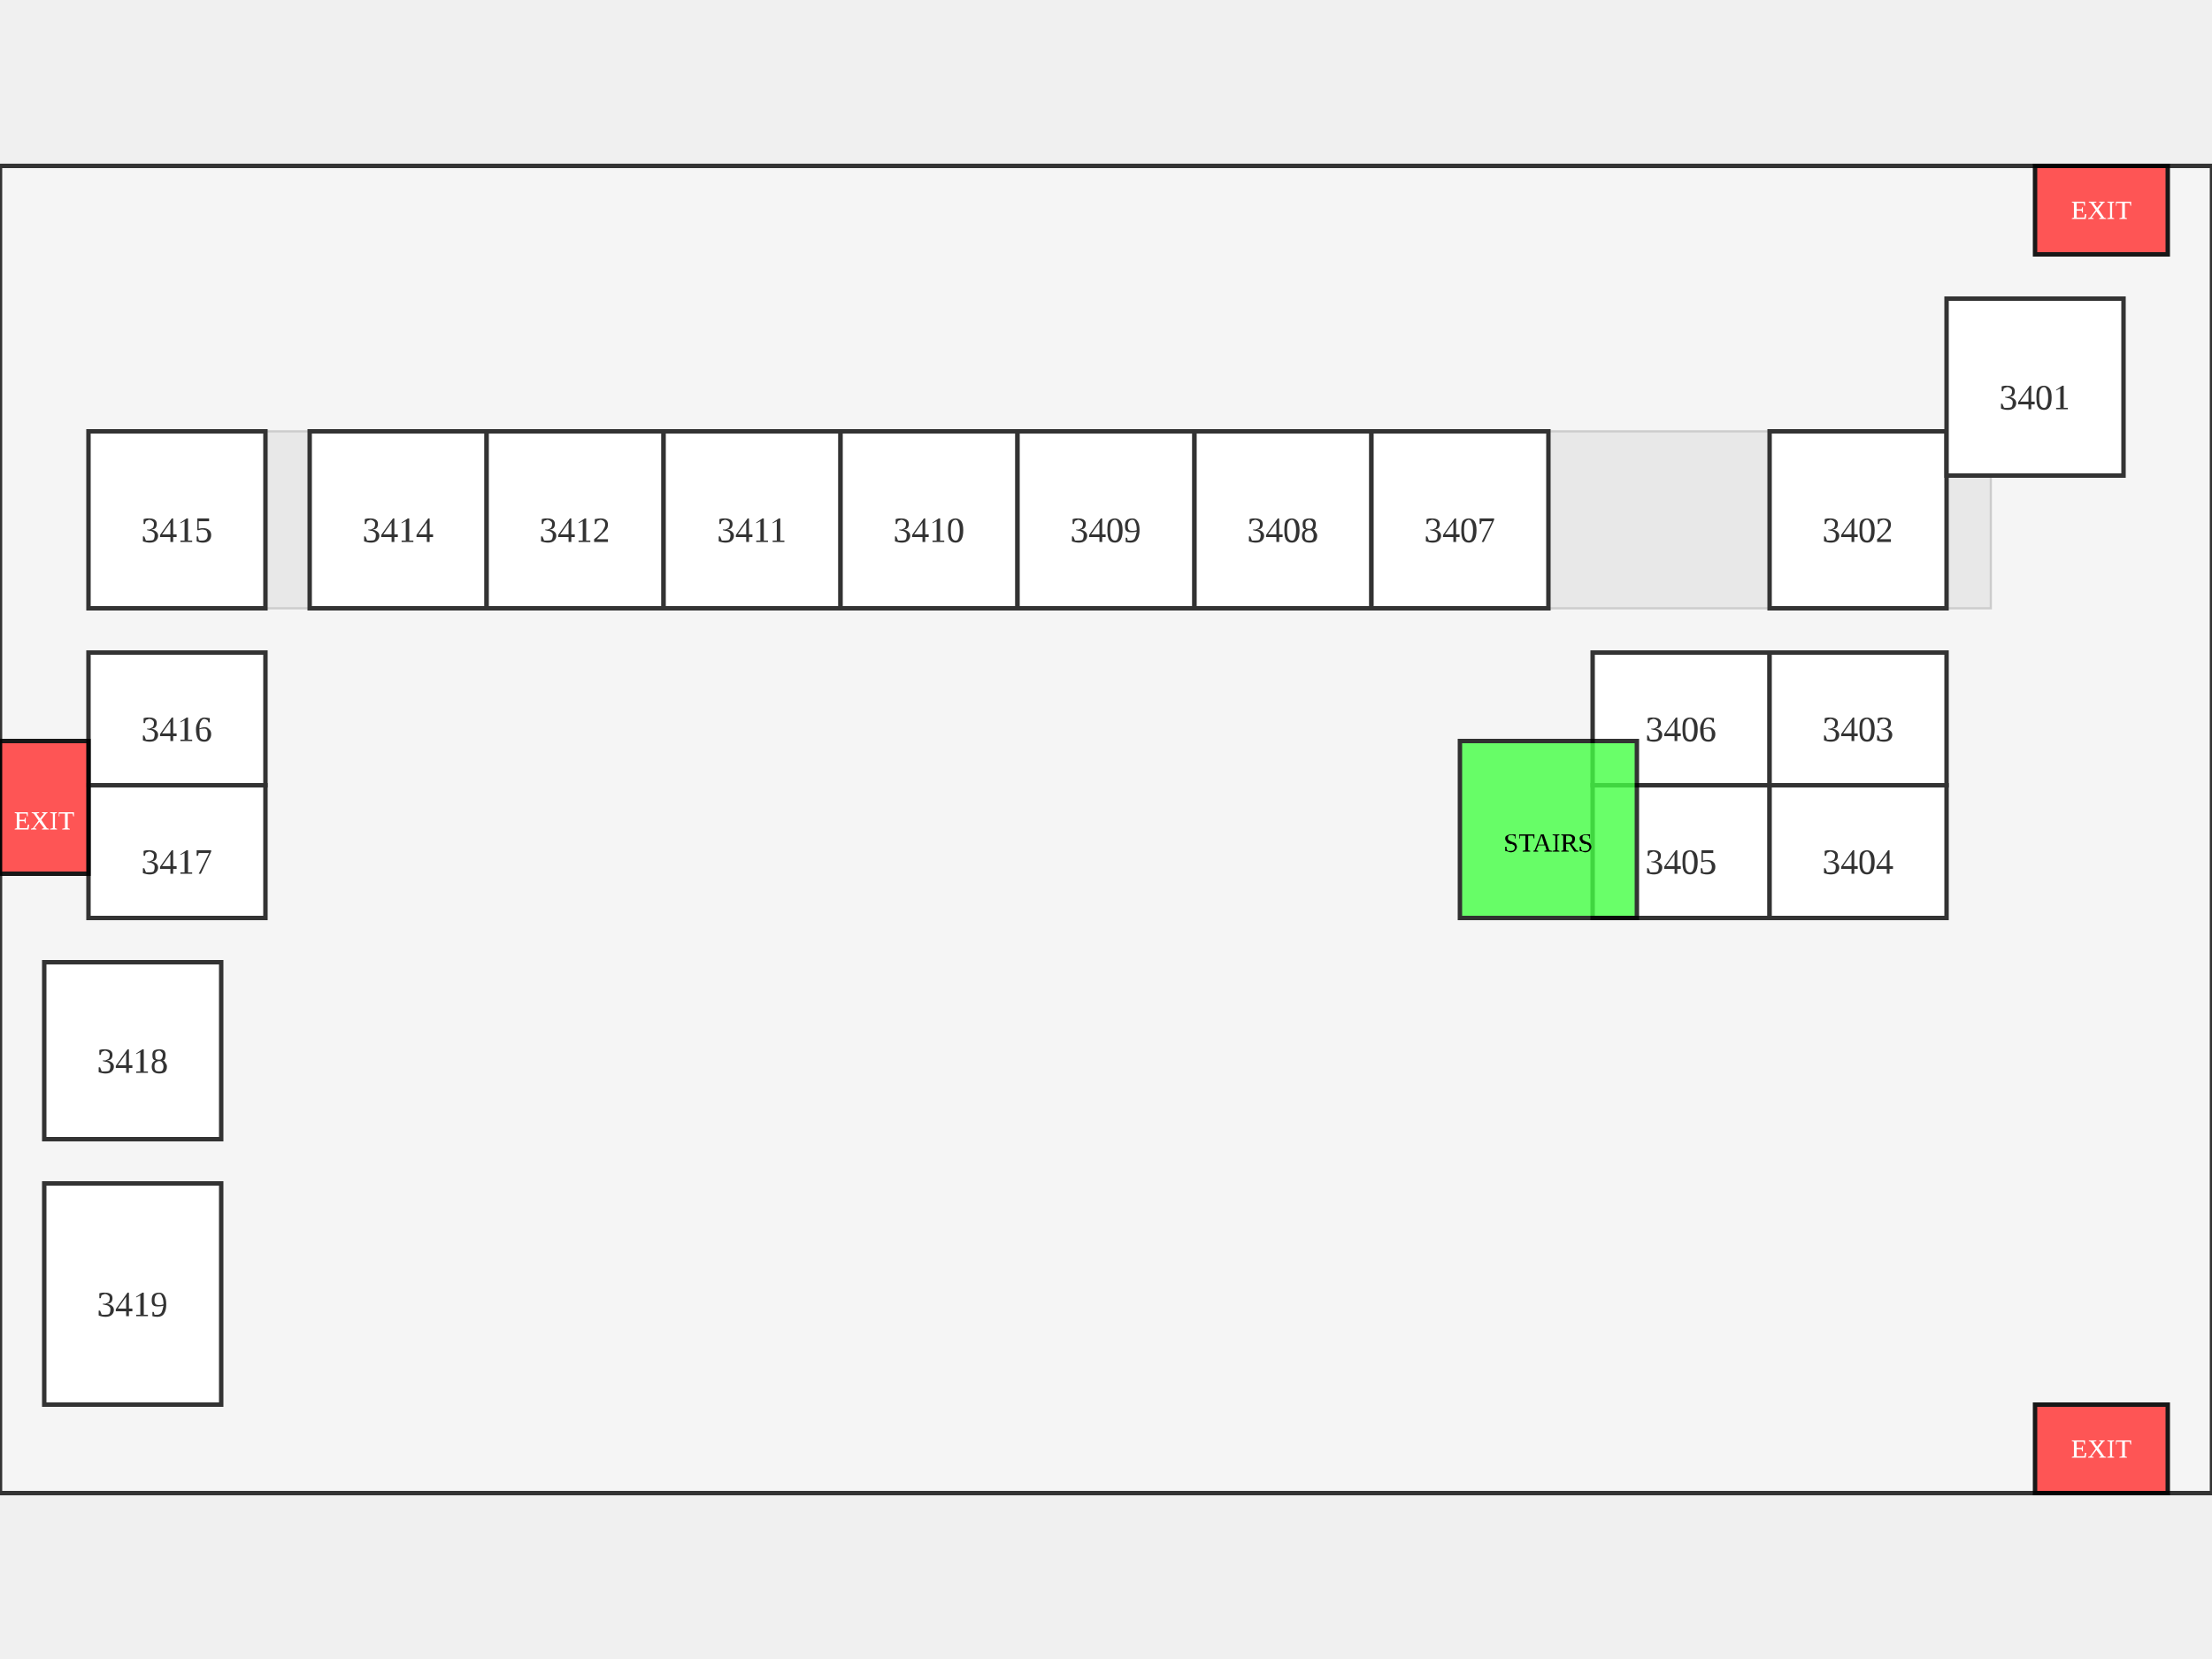
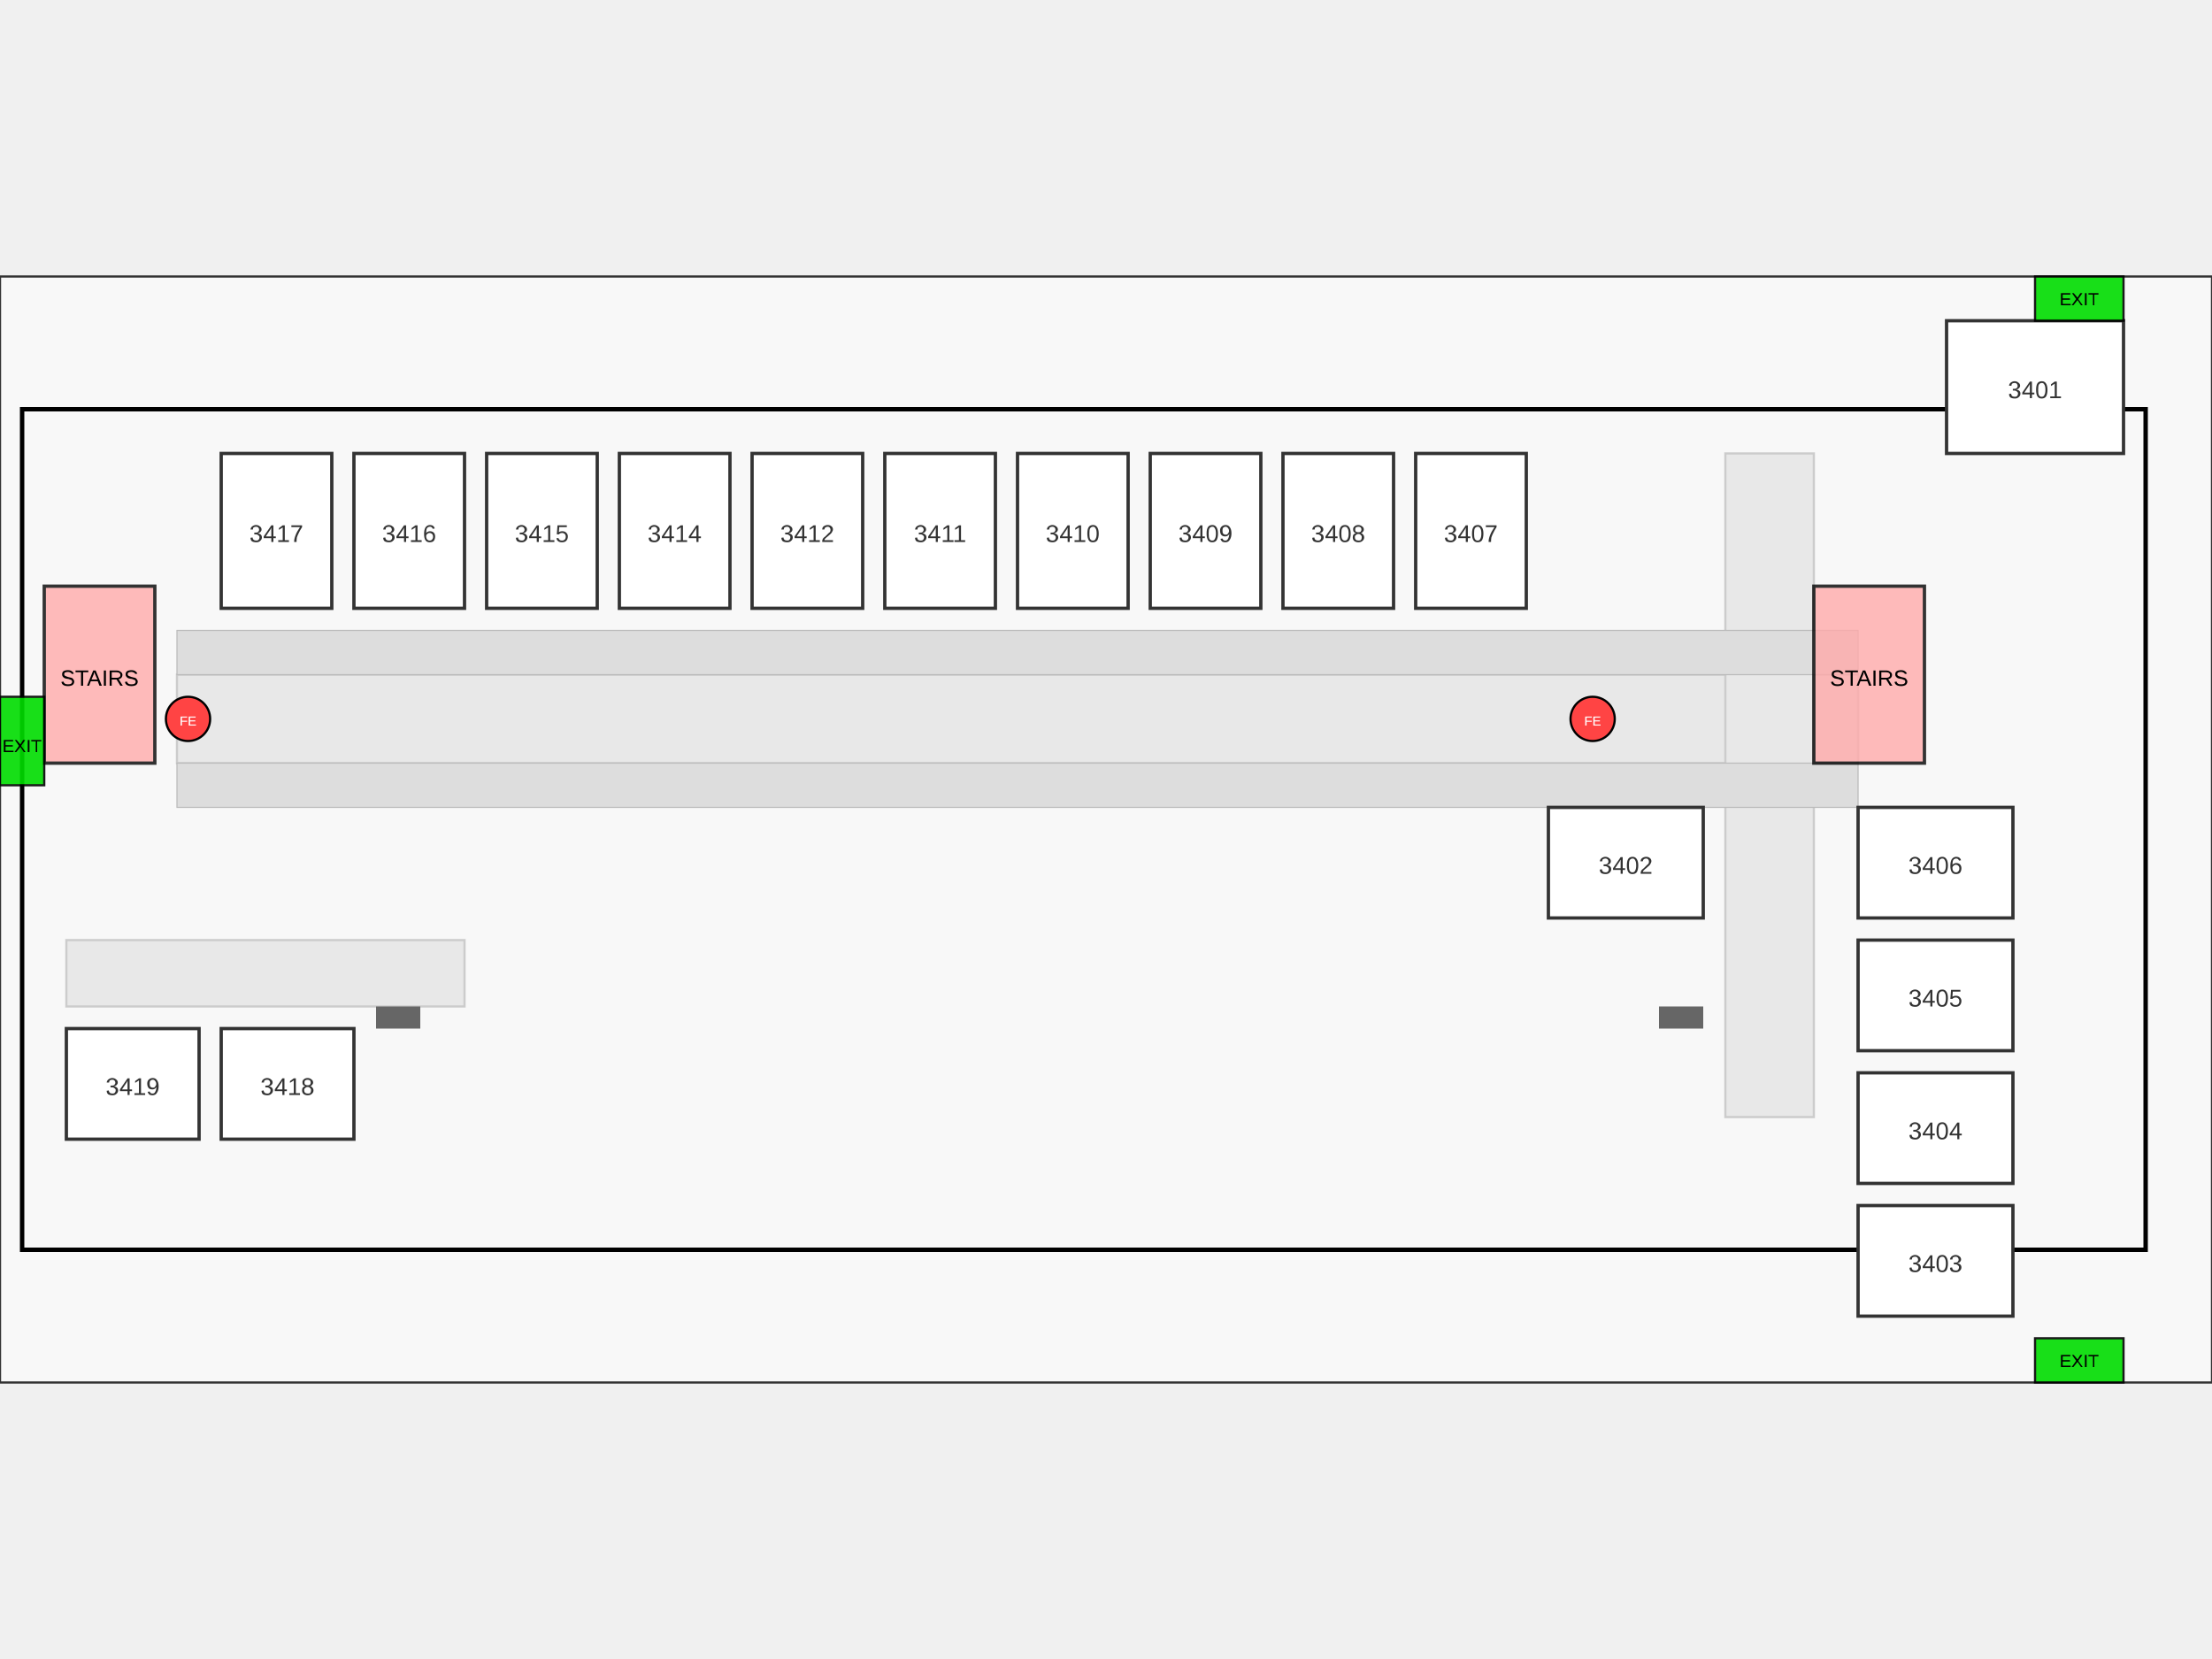
- <svg xmlns="http://www.w3.org/2000/svg" width="800" height="600" viewBox="0 0 50 30">
-   <rect width="50" height="30" fill="#f5f5f5" stroke="#333" stroke-width="0.1" />
-   <rect x="3" y="6" width="42" height="4" fill="#e8e8e8" stroke="#ccc" stroke-width="0.05" />
-   <rect id="room-3419" x="1" y="23" width="4" height="5" fill="#fff" stroke="#333" stroke-width="0.1" class="room" />
-   <text x="3" y="26" font-size="0.8" text-anchor="middle" fill="#333">3419</text>
-   <rect id="room-3418" x="1" y="18" width="4" height="4" fill="#fff" stroke="#333" stroke-width="0.1" class="room" />
-   <text x="3" y="20.5" font-size="0.8" text-anchor="middle" fill="#333">3418</text>
-   <rect id="room-3417" x="2" y="14" width="4" height="3" fill="#fff" stroke="#333" stroke-width="0.1" class="room" />
-   <text x="4" y="16" font-size="0.8" text-anchor="middle" fill="#333">3417</text>
-   <rect id="room-3416" x="2" y="11" width="4" height="3" fill="#fff" stroke="#333" stroke-width="0.1" class="room" />
-   <text x="4" y="13" font-size="0.8" text-anchor="middle" fill="#333">3416</text>
-   <rect id="room-3415" x="2" y="6" width="4" height="4" fill="#fff" stroke="#333" stroke-width="0.1" class="room" />
-   <text x="4" y="8.5" font-size="0.8" text-anchor="middle" fill="#333">3415</text>
-   <rect id="room-3414" x="7" y="6" width="4" height="4" fill="#fff" stroke="#333" stroke-width="0.1" class="room" />
-   <text x="9" y="8.5" font-size="0.8" text-anchor="middle" fill="#333">3414</text>
-   <rect id="room-3412" x="11" y="6" width="4" height="4" fill="#fff" stroke="#333" stroke-width="0.1" class="room" />
-   <text x="13" y="8.5" font-size="0.8" text-anchor="middle" fill="#333">3412</text>
-   <rect id="room-3411" x="15" y="6" width="4" height="4" fill="#fff" stroke="#333" stroke-width="0.1" class="room" />
-   <text x="17" y="8.5" font-size="0.8" text-anchor="middle" fill="#333">3411</text>
-   <rect id="room-3410" x="19" y="6" width="4" height="4" fill="#fff" stroke="#333" stroke-width="0.1" class="room" />
-   <text x="21" y="8.5" font-size="0.8" text-anchor="middle" fill="#333">3410</text>
-   <rect id="room-3409" x="23" y="6" width="4" height="4" fill="#fff" stroke="#333" stroke-width="0.1" class="room" />
-   <text x="25" y="8.5" font-size="0.8" text-anchor="middle" fill="#333">3409</text>
-   <rect id="room-3408" x="27" y="6" width="4" height="4" fill="#fff" stroke="#333" stroke-width="0.1" class="room" />
-   <text x="29" y="8.5" font-size="0.8" text-anchor="middle" fill="#333">3408</text>
-   <rect id="room-3407" x="31" y="6" width="4" height="4" fill="#fff" stroke="#333" stroke-width="0.1" class="room" />
-   <text x="33" y="8.5" font-size="0.8" text-anchor="middle" fill="#333">3407</text>
-   <rect id="room-3406" x="36" y="11" width="4" height="3" fill="#fff" stroke="#333" stroke-width="0.1" class="room" />
-   <text x="38" y="13" font-size="0.8" text-anchor="middle" fill="#333">3406</text>
-   <rect id="room-3405" x="36" y="14" width="4" height="3" fill="#fff" stroke="#333" stroke-width="0.1" class="room" />
-   <text x="38" y="16" font-size="0.8" text-anchor="middle" fill="#333">3405</text>
-   <rect id="room-3404" x="40" y="14" width="4" height="3" fill="#fff" stroke="#333" stroke-width="0.1" class="room" />
-   <text x="42" y="16" font-size="0.8" text-anchor="middle" fill="#333">3404</text>
-   <rect id="room-3403" x="40" y="11" width="4" height="3" fill="#fff" stroke="#333" stroke-width="0.1" class="room" />
-   <text x="42" y="13" font-size="0.8" text-anchor="middle" fill="#333">3403</text>
-   <rect id="room-3402" x="40" y="6" width="4" height="4" fill="#fff" stroke="#333" stroke-width="0.1" class="room" />
-   <text x="42" y="8.5" font-size="0.8" text-anchor="middle" fill="#333">3402</text>
-   <rect id="room-3401" x="44" y="3" width="4" height="4" fill="#fff" stroke="#333" stroke-width="0.1" class="room" />
-   <text x="46" y="5.5" font-size="0.8" text-anchor="middle" fill="#333">3401</text>
-   <rect id="exit-north" x="46" y="0" width="3" height="2" fill="#ff4444" stroke="#000" stroke-width="0.1" class="exit" />
-   <text x="47.5" y="1.2" font-size="0.6" text-anchor="middle" fill="#fff">EXIT</text>
-   <rect id="exit-south" x="46" y="28" width="3" height="2" fill="#ff4444" stroke="#000" stroke-width="0.1" class="exit" />
-   <text x="47.5" y="29.2" font-size="0.6" text-anchor="middle" fill="#fff">EXIT</text>
-   <rect id="exit-west" x="0" y="13" width="2" height="3" fill="#ff4444" stroke="#000" stroke-width="0.1" class="exit" />
-   <text x="1" y="15" font-size="0.6" text-anchor="middle" fill="#fff">EXIT</text>
-   <rect id="stair-main" x="33" y="13" width="4" height="4" fill="#44ff44" stroke="#000" stroke-width="0.1" class="stair" />
-   <text x="35" y="15.5" font-size="0.6" text-anchor="middle" fill="#000">STAIRS</text>
+ <svg xmlns="http://www.w3.org/2000/svg" width="800" height="600" viewBox="0 0 100 50">
+   <rect width="100" height="50" fill="#f8f8f8" stroke="#333" stroke-width="0.1" />
+   <rect x="1" y="6" width="96" height="38" fill="none" stroke="#000" stroke-width="0.2" />
+   <rect x="8" y="18" width="76" height="4" fill="#e8e8e8" stroke="#ccc" stroke-width="0.1" />
+   <rect x="78" y="8" width="4" height="30" fill="#e8e8e8" stroke="#ccc" stroke-width="0.1" />
+   <rect x="3" y="30" width="18" height="3" fill="#e8e8e8" stroke="#ccc" stroke-width="0.1" />
+   <rect x="8" y="16" width="76" height="2" fill="#ddd" stroke="#bbb" stroke-width="0.05" />
+   <rect x="8" y="22" width="76" height="2" fill="#ddd" stroke="#bbb" stroke-width="0.05" />
+   <rect id="stair-left" x="2" y="14" width="5" height="8" fill="#ffaaaa" stroke="#000" stroke-width="0.15" class="stair" />
+   <text x="4.5" y="18.5" font-size="1" text-anchor="middle" fill="#000">STAIRS</text>
+   <rect id="stair-right" x="82" y="14" width="5" height="8" fill="#ffaaaa" stroke="#000" stroke-width="0.15" class="stair" />
+   <text x="84.5" y="18.5" font-size="1" text-anchor="middle" fill="#000">STAIRS</text>
+   <rect id="room-3419" x="3" y="34" width="6" height="5" fill="#fff" stroke="#333" stroke-width="0.15" class="room" />
+   <text x="6" y="37" font-size="1.1" text-anchor="middle" fill="#333">3419</text>
+   <rect id="room-3418" x="10" y="34" width="6" height="5" fill="#fff" stroke="#333" stroke-width="0.15" class="room" />
+   <text x="13" y="37" font-size="1.1" text-anchor="middle" fill="#333">3418</text>
+   <rect id="room-3417" x="10" y="8" width="5" height="7" fill="#fff" stroke="#333" stroke-width="0.15" class="room" />
+   <text x="12.5" y="12" font-size="1.1" text-anchor="middle" fill="#333">3417</text>
+   <rect id="room-3416" x="16" y="8" width="5" height="7" fill="#fff" stroke="#333" stroke-width="0.15" class="room" />
+   <text x="18.5" y="12" font-size="1.1" text-anchor="middle" fill="#333">3416</text>
+   <rect id="room-3415" x="22" y="8" width="5" height="7" fill="#fff" stroke="#333" stroke-width="0.15" class="room" />
+   <text x="24.5" y="12" font-size="1.1" text-anchor="middle" fill="#333">3415</text>
+   <rect id="room-3414" x="28" y="8" width="5" height="7" fill="#fff" stroke="#333" stroke-width="0.15" class="room" />
+   <text x="30.5" y="12" font-size="1.1" text-anchor="middle" fill="#333">3414</text>
+   <rect id="room-3412" x="34" y="8" width="5" height="7" fill="#fff" stroke="#333" stroke-width="0.15" class="room" />
+   <text x="36.5" y="12" font-size="1.1" text-anchor="middle" fill="#333">3412</text>
+   <rect id="room-3411" x="40" y="8" width="5" height="7" fill="#fff" stroke="#333" stroke-width="0.15" class="room" />
+   <text x="42.5" y="12" font-size="1.1" text-anchor="middle" fill="#333">3411</text>
+   <rect id="room-3410" x="46" y="8" width="5" height="7" fill="#fff" stroke="#333" stroke-width="0.15" class="room" />
+   <text x="48.5" y="12" font-size="1.1" text-anchor="middle" fill="#333">3410</text>
+   <rect id="room-3409" x="52" y="8" width="5" height="7" fill="#fff" stroke="#333" stroke-width="0.15" class="room" />
+   <text x="54.5" y="12" font-size="1.1" text-anchor="middle" fill="#333">3409</text>
+   <rect id="room-3408" x="58" y="8" width="5" height="7" fill="#fff" stroke="#333" stroke-width="0.15" class="room" />
+   <text x="60.5" y="12" font-size="1.1" text-anchor="middle" fill="#333">3408</text>
+   <rect id="room-3407" x="64" y="8" width="5" height="7" fill="#fff" stroke="#333" stroke-width="0.15" class="room" />
+   <text x="66.5" y="12" font-size="1.1" text-anchor="middle" fill="#333">3407</text>
+   <rect id="room-3406" x="84" y="24" width="7" height="5" fill="#fff" stroke="#333" stroke-width="0.15" class="room" />
+   <text x="87.5" y="27" font-size="1.1" text-anchor="middle" fill="#333">3406</text>
+   <rect id="room-3405" x="84" y="30" width="7" height="5" fill="#fff" stroke="#333" stroke-width="0.15" class="room" />
+   <text x="87.5" y="33" font-size="1.1" text-anchor="middle" fill="#333">3405</text>
+   <rect id="room-3404" x="84" y="36" width="7" height="5" fill="#fff" stroke="#333" stroke-width="0.15" class="room" />
+   <text x="87.5" y="39" font-size="1.1" text-anchor="middle" fill="#333">3404</text>
+   <rect id="room-3403" x="84" y="42" width="7" height="5" fill="#fff" stroke="#333" stroke-width="0.15" class="room" />
+   <text x="87.5" y="45" font-size="1.1" text-anchor="middle" fill="#333">3403</text>
+   <rect id="room-3402" x="70" y="24" width="7" height="5" fill="#fff" stroke="#333" stroke-width="0.15" class="room" />
+   <text x="73.5" y="27" font-size="1.1" text-anchor="middle" fill="#333">3402</text>
+   <rect id="room-3401" x="88" y="2" width="8" height="6" fill="#fff" stroke="#333" stroke-width="0.15" class="room" />
+   <text x="92" y="5.5" font-size="1.1" text-anchor="middle" fill="#333">3401</text>
+   <rect id="exit-north" x="92" y="0" width="4" height="2" fill="#00dd00" stroke="#000" stroke-width="0.1" class="exit" />
+   <text x="94" y="1.3" font-size="0.8" text-anchor="middle" fill="#000">EXIT</text>
+   <rect id="exit-south" x="92" y="48" width="4" height="2" fill="#00dd00" stroke="#000" stroke-width="0.1" class="exit" />
+   <text x="94" y="49.3" font-size="0.8" text-anchor="middle" fill="#000">EXIT</text>
+   <rect id="exit-west" x="0" y="19" width="2" height="4" fill="#00dd00" stroke="#000" stroke-width="0.1" class="exit" />
+   <text x="1" y="21.5" font-size="0.8" text-anchor="middle" fill="#000">EXIT</text>
+   <circle cx="8.5" cy="20" r="1" fill="#ff4444" stroke="#000" stroke-width="0.1" />
+   <text x="8.5" y="20.3" font-size="0.6" text-anchor="middle" fill="#fff">FE</text>
+   <circle cx="72" cy="20" r="1" fill="#ff4444" stroke="#000" stroke-width="0.1" />
+   <text x="72" y="20.3" font-size="0.6" text-anchor="middle" fill="#fff">FE</text>
+   <rect x="17" y="33" width="2" height="1" fill="#666" />
+   <rect x="75" y="33" width="2" height="1" fill="#666" />
  <style>
    .room:hover { fill: #e3f2fd; cursor: pointer; }
-     .exit { opacity: 0.9; }
+     .exit { opacity: 0.9; animation: pulse 2s infinite; }
    .stair { opacity: 0.8; }
+     text { font-family: Arial, sans-serif; }
+     @keyframes pulse {
+       0% { opacity: 0.9; }
+       50% { opacity: 0.6; }
+       100% { opacity: 0.9; }
+     }
  </style>
</svg>
